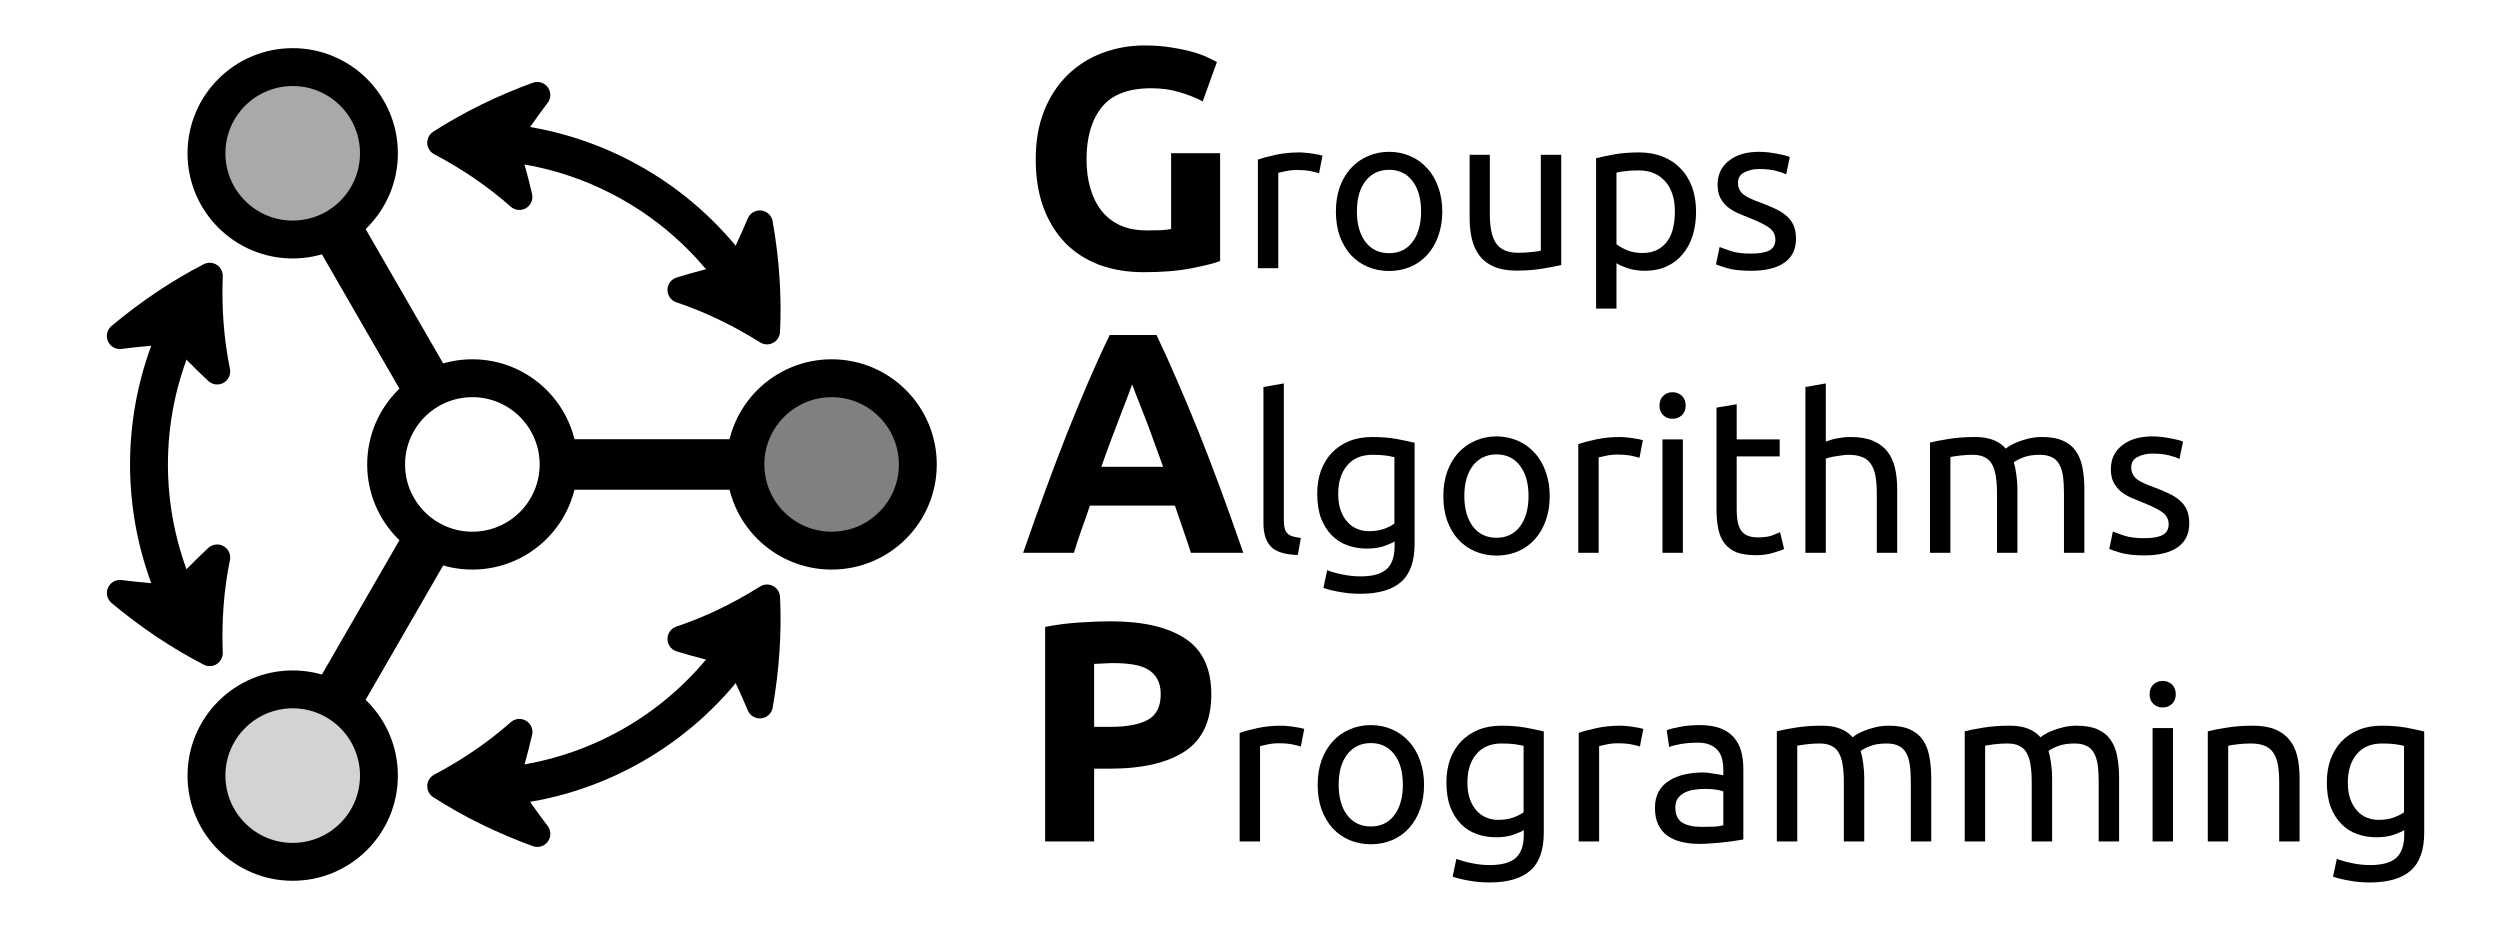
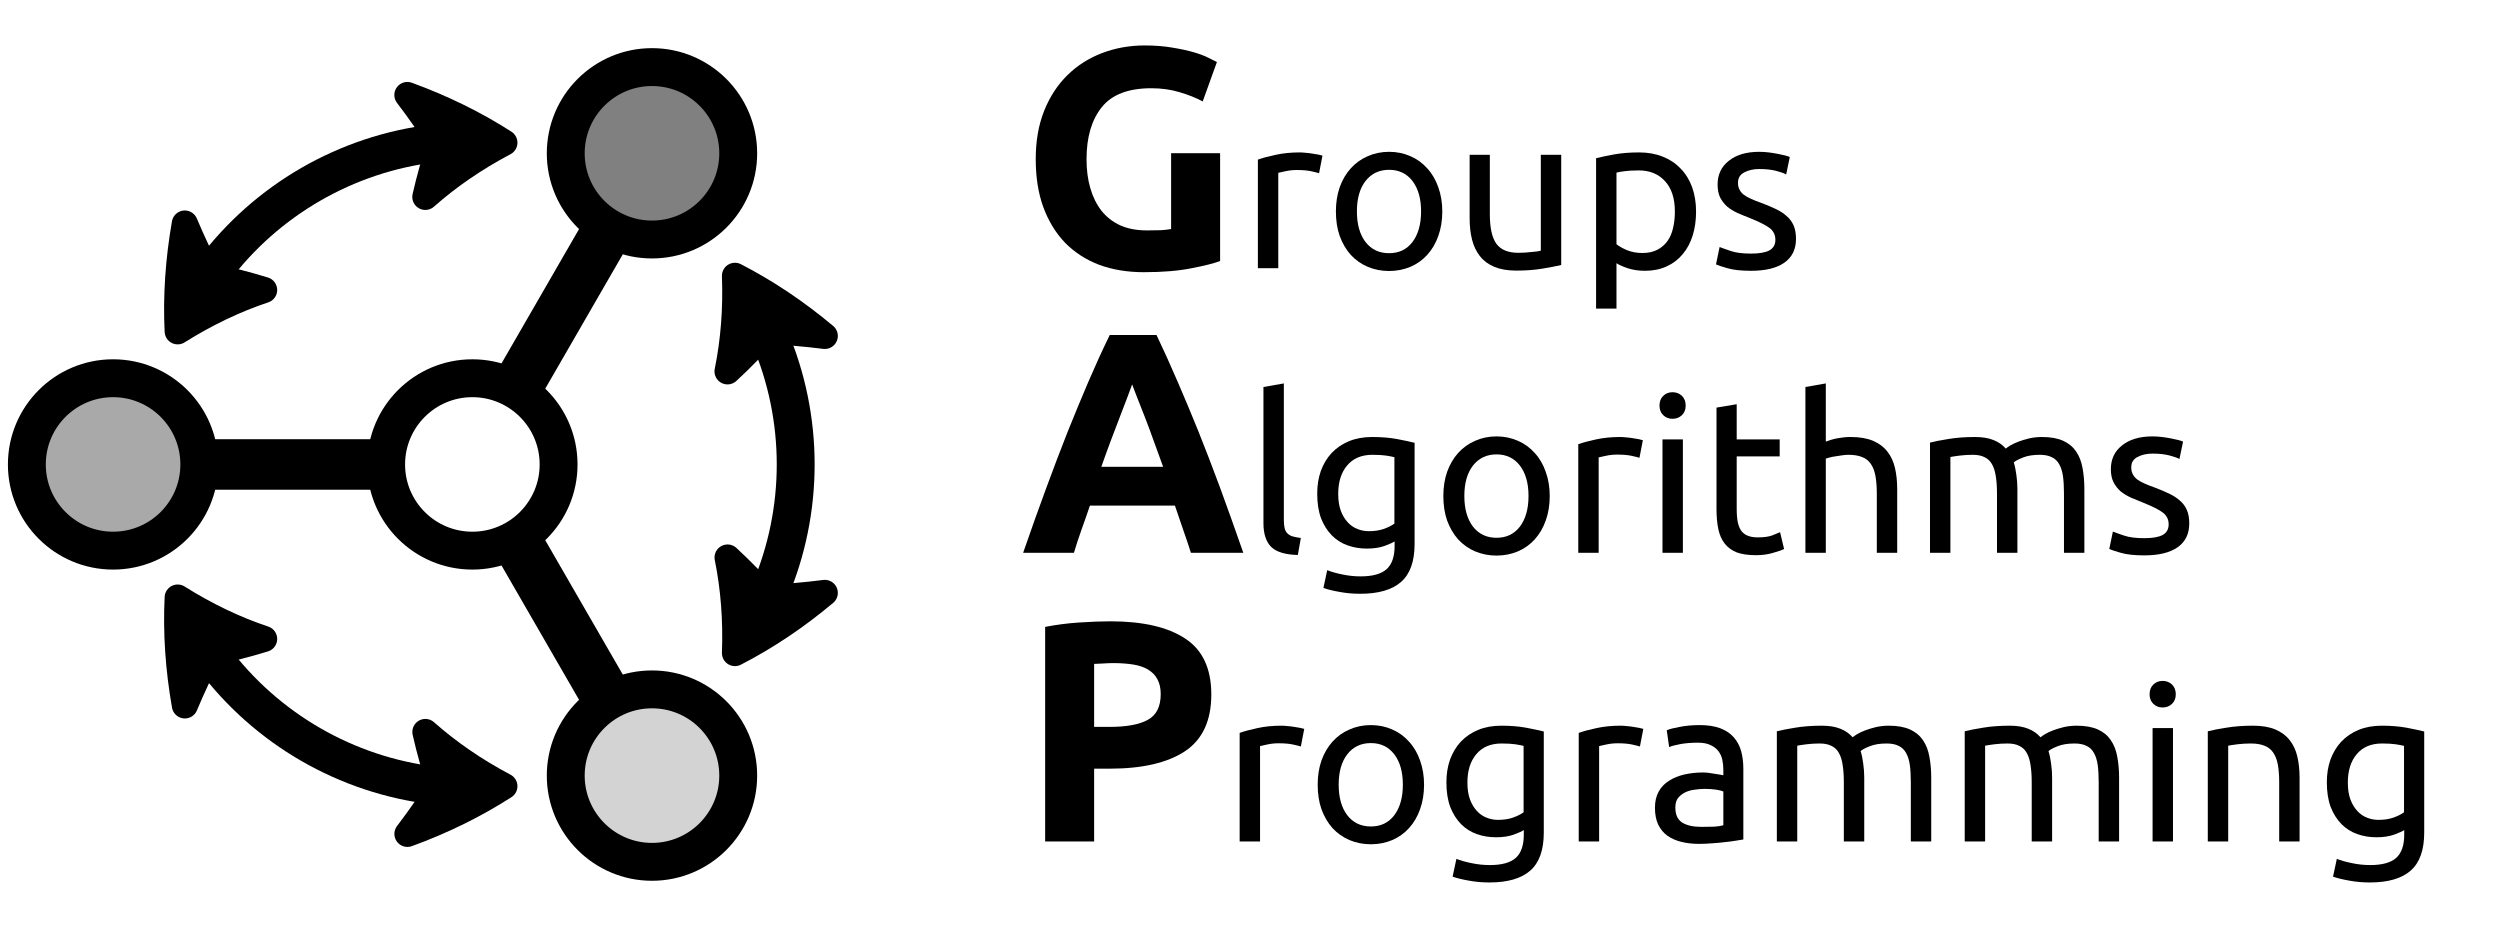
<svg xmlns="http://www.w3.org/2000/svg" xmlns:xlink="http://www.w3.org/1999/xlink" width="195.349pt" height="73.288pt" viewBox="0 0 195.349 73.288">
  <defs>
    <g>
      <g id="glyph-0-0">
        <path d="M 10.266 -14.062 C 8.473 -14.062 7.18 -13.566 6.391 -12.578 C 5.598 -11.586 5.203 -10.234 5.203 -8.516 C 5.203 -7.68 5.301 -6.926 5.5 -6.25 C 5.695 -5.57 5.988 -4.984 6.375 -4.484 C 6.77 -3.992 7.258 -3.613 7.844 -3.344 C 8.438 -3.082 9.129 -2.953 9.922 -2.953 C 10.348 -2.953 10.711 -2.957 11.016 -2.969 C 11.316 -2.988 11.582 -3.02 11.812 -3.062 L 11.812 -8.984 L 15.641 -8.984 L 15.641 -0.562 C 15.18 -0.383 14.441 -0.195 13.422 0 C 12.41 0.207 11.16 0.312 9.672 0.312 C 8.391 0.312 7.227 0.117 6.188 -0.266 C 5.156 -0.66 4.27 -1.234 3.531 -1.984 C 2.801 -2.742 2.234 -3.672 1.828 -4.766 C 1.43 -5.859 1.234 -7.109 1.234 -8.516 C 1.234 -9.941 1.453 -11.203 1.891 -12.297 C 2.328 -13.391 2.93 -14.316 3.703 -15.078 C 4.473 -15.836 5.379 -16.414 6.422 -16.812 C 7.461 -17.207 8.57 -17.406 9.75 -17.406 C 10.551 -17.406 11.273 -17.348 11.922 -17.234 C 12.566 -17.129 13.117 -17.008 13.578 -16.875 C 14.047 -16.738 14.43 -16.594 14.734 -16.438 C 15.035 -16.289 15.254 -16.18 15.391 -16.109 L 14.281 -13.031 C 13.758 -13.312 13.16 -13.551 12.484 -13.75 C 11.805 -13.957 11.066 -14.062 10.266 -14.062 Z M 10.266 -14.062 " />
      </g>
      <g id="glyph-0-1">
        <path d="M 13.359 0 C 13.172 -0.594 12.969 -1.195 12.75 -1.812 C 12.531 -2.438 12.316 -3.062 12.109 -3.688 L 5.469 -3.688 C 5.258 -3.062 5.039 -2.438 4.812 -1.812 C 4.594 -1.195 4.395 -0.594 4.219 0 L 0.25 0 C 0.883 -1.832 1.488 -3.523 2.062 -5.078 C 2.633 -6.629 3.191 -8.094 3.734 -9.469 C 4.285 -10.844 4.828 -12.148 5.359 -13.391 C 5.891 -14.629 6.441 -15.836 7.016 -17.016 L 10.672 -17.016 C 11.234 -15.836 11.781 -14.629 12.312 -13.391 C 12.852 -12.148 13.398 -10.844 13.953 -9.469 C 14.504 -8.094 15.066 -6.629 15.641 -5.078 C 16.211 -3.523 16.816 -1.832 17.453 0 Z M 8.766 -13.156 C 8.68 -12.906 8.555 -12.566 8.391 -12.141 C 8.234 -11.723 8.047 -11.234 7.828 -10.672 C 7.617 -10.117 7.383 -9.504 7.125 -8.828 C 6.875 -8.16 6.617 -7.457 6.359 -6.719 L 11.188 -6.719 C 10.926 -7.457 10.672 -8.16 10.422 -8.828 C 10.18 -9.504 9.953 -10.117 9.734 -10.672 C 9.516 -11.234 9.32 -11.723 9.156 -12.141 C 8.988 -12.566 8.859 -12.906 8.766 -13.156 Z M 8.766 -13.156 " />
      </g>
      <g id="glyph-0-2">
        <path d="M 7.062 -17.203 C 9.602 -17.203 11.551 -16.754 12.906 -15.859 C 14.27 -14.973 14.953 -13.516 14.953 -11.484 C 14.953 -9.441 14.266 -7.961 12.891 -7.047 C 11.516 -6.141 9.551 -5.688 7 -5.688 L 5.797 -5.688 L 5.797 0 L 1.969 0 L 1.969 -16.766 C 2.801 -16.93 3.68 -17.047 4.609 -17.109 C 5.547 -17.172 6.363 -17.203 7.062 -17.203 Z M 7.312 -13.938 C 7.031 -13.938 6.754 -13.926 6.484 -13.906 C 6.223 -13.895 5.992 -13.883 5.797 -13.875 L 5.797 -8.953 L 7 -8.953 C 8.32 -8.953 9.316 -9.133 9.984 -9.5 C 10.66 -9.863 11 -10.535 11 -11.516 C 11 -11.984 10.91 -12.375 10.734 -12.688 C 10.566 -13 10.32 -13.25 10 -13.438 C 9.688 -13.625 9.301 -13.754 8.844 -13.828 C 8.383 -13.898 7.875 -13.938 7.312 -13.938 Z M 7.312 -13.938 " />
      </g>
      <g id="glyph-1-0">
        <path d="M 4.641 -9.047 C 4.773 -9.047 4.93 -9.035 5.109 -9.016 C 5.285 -9.004 5.457 -8.984 5.625 -8.953 C 5.789 -8.93 5.945 -8.906 6.094 -8.875 C 6.238 -8.844 6.344 -8.816 6.406 -8.797 L 6.141 -7.422 C 6.016 -7.461 5.805 -7.516 5.516 -7.578 C 5.223 -7.641 4.848 -7.672 4.391 -7.672 C 4.098 -7.672 3.805 -7.641 3.516 -7.578 C 3.223 -7.516 3.035 -7.473 2.953 -7.453 L 2.953 0 L 1.359 0 L 1.359 -8.484 C 1.734 -8.617 2.195 -8.742 2.75 -8.859 C 3.312 -8.984 3.941 -9.047 4.641 -9.047 Z M 4.641 -9.047 " />
      </g>
      <g id="glyph-1-1">
        <path d="M 9.188 -4.438 C 9.188 -3.727 9.082 -3.086 8.875 -2.516 C 8.676 -1.953 8.391 -1.461 8.016 -1.047 C 7.648 -0.641 7.211 -0.328 6.703 -0.109 C 6.191 0.105 5.633 0.219 5.031 0.219 C 4.426 0.219 3.867 0.105 3.359 -0.109 C 2.848 -0.328 2.406 -0.641 2.031 -1.047 C 1.664 -1.461 1.379 -1.953 1.172 -2.516 C 0.973 -3.086 0.875 -3.727 0.875 -4.438 C 0.875 -5.125 0.973 -5.754 1.172 -6.328 C 1.379 -6.898 1.664 -7.391 2.031 -7.797 C 2.406 -8.211 2.848 -8.531 3.359 -8.75 C 3.867 -8.977 4.426 -9.094 5.031 -9.094 C 5.633 -9.094 6.191 -8.977 6.703 -8.75 C 7.211 -8.531 7.648 -8.211 8.016 -7.797 C 8.391 -7.391 8.676 -6.898 8.875 -6.328 C 9.082 -5.754 9.188 -5.125 9.188 -4.438 Z M 7.531 -4.438 C 7.531 -5.438 7.305 -6.227 6.859 -6.812 C 6.41 -7.395 5.801 -7.688 5.031 -7.688 C 4.258 -7.688 3.645 -7.395 3.188 -6.812 C 2.738 -6.227 2.516 -5.438 2.516 -4.438 C 2.516 -3.438 2.738 -2.641 3.188 -2.047 C 3.645 -1.461 4.258 -1.172 5.031 -1.172 C 5.801 -1.172 6.41 -1.461 6.859 -2.047 C 7.305 -2.641 7.531 -3.438 7.531 -4.438 Z M 7.531 -4.438 " />
      </g>
      <g id="glyph-1-2">
        <path d="M 8.422 -0.25 C 8.055 -0.164 7.57 -0.07 6.969 0.031 C 6.375 0.133 5.688 0.188 4.906 0.188 C 4.227 0.188 3.656 0.086 3.188 -0.109 C 2.719 -0.305 2.344 -0.586 2.062 -0.953 C 1.781 -1.316 1.578 -1.742 1.453 -2.234 C 1.328 -2.734 1.266 -3.285 1.266 -3.891 L 1.266 -8.859 L 2.844 -8.859 L 2.844 -4.234 C 2.844 -3.148 3.016 -2.375 3.359 -1.906 C 3.703 -1.438 4.273 -1.203 5.078 -1.203 C 5.242 -1.203 5.414 -1.207 5.594 -1.219 C 5.781 -1.238 5.953 -1.254 6.109 -1.266 C 6.273 -1.285 6.422 -1.301 6.547 -1.312 C 6.68 -1.332 6.773 -1.352 6.828 -1.375 L 6.828 -8.859 L 8.422 -8.859 Z M 8.422 -0.25 " />
      </g>
      <g id="glyph-1-3">
        <path d="M 7.516 -4.422 C 7.516 -5.453 7.258 -6.242 6.75 -6.797 C 6.238 -7.359 5.555 -7.641 4.703 -7.641 C 4.223 -7.641 3.848 -7.617 3.578 -7.578 C 3.316 -7.547 3.109 -7.508 2.953 -7.469 L 2.953 -1.875 C 3.141 -1.719 3.414 -1.562 3.781 -1.406 C 4.145 -1.258 4.547 -1.188 4.984 -1.188 C 5.43 -1.188 5.816 -1.27 6.141 -1.438 C 6.461 -1.602 6.727 -1.832 6.938 -2.125 C 7.145 -2.414 7.289 -2.754 7.375 -3.141 C 7.469 -3.535 7.516 -3.961 7.516 -4.422 Z M 9.172 -4.422 C 9.172 -3.742 9.082 -3.117 8.906 -2.547 C 8.727 -1.984 8.469 -1.5 8.125 -1.094 C 7.789 -0.688 7.375 -0.367 6.875 -0.141 C 6.383 0.086 5.82 0.203 5.188 0.203 C 4.676 0.203 4.223 0.133 3.828 0 C 3.43 -0.133 3.141 -0.266 2.953 -0.391 L 2.953 3.156 L 1.359 3.156 L 1.359 -8.594 C 1.734 -8.688 2.203 -8.785 2.766 -8.891 C 3.328 -8.992 3.977 -9.047 4.719 -9.047 C 5.406 -9.047 6.02 -8.938 6.562 -8.719 C 7.102 -8.508 7.566 -8.203 7.953 -7.797 C 8.348 -7.398 8.648 -6.914 8.859 -6.344 C 9.066 -5.77 9.172 -5.129 9.172 -4.422 Z M 9.172 -4.422 " />
      </g>
      <g id="glyph-1-4">
        <path d="M 3.422 -1.141 C 4.066 -1.141 4.547 -1.223 4.859 -1.391 C 5.172 -1.566 5.328 -1.844 5.328 -2.219 C 5.328 -2.602 5.176 -2.91 4.875 -3.141 C 4.57 -3.367 4.066 -3.625 3.359 -3.906 C 3.016 -4.039 2.688 -4.176 2.375 -4.312 C 2.062 -4.457 1.789 -4.625 1.562 -4.812 C 1.344 -5.008 1.16 -5.242 1.016 -5.516 C 0.879 -5.797 0.812 -6.133 0.812 -6.531 C 0.812 -7.312 1.102 -7.93 1.688 -8.391 C 2.27 -8.859 3.062 -9.094 4.062 -9.094 C 4.312 -9.094 4.562 -9.078 4.812 -9.047 C 5.062 -9.016 5.289 -8.977 5.5 -8.938 C 5.719 -8.895 5.91 -8.852 6.078 -8.812 C 6.242 -8.77 6.367 -8.727 6.453 -8.688 L 6.172 -7.328 C 6.004 -7.422 5.738 -7.516 5.375 -7.609 C 5.008 -7.703 4.57 -7.75 4.062 -7.75 C 3.613 -7.75 3.223 -7.66 2.891 -7.484 C 2.566 -7.316 2.406 -7.047 2.406 -6.672 C 2.406 -6.473 2.441 -6.301 2.516 -6.156 C 2.586 -6.008 2.695 -5.875 2.844 -5.75 C 3 -5.633 3.191 -5.523 3.422 -5.422 C 3.648 -5.316 3.926 -5.207 4.25 -5.094 C 4.664 -4.938 5.035 -4.781 5.359 -4.625 C 5.691 -4.469 5.973 -4.285 6.203 -4.078 C 6.441 -3.879 6.625 -3.633 6.75 -3.344 C 6.875 -3.062 6.938 -2.707 6.938 -2.281 C 6.938 -1.469 6.629 -0.848 6.016 -0.422 C 5.41 -0.004 4.547 0.203 3.422 0.203 C 2.641 0.203 2.023 0.133 1.578 0 C 1.141 -0.125 0.844 -0.223 0.688 -0.297 L 0.969 -1.656 C 1.156 -1.582 1.445 -1.477 1.844 -1.344 C 2.238 -1.207 2.766 -1.141 3.422 -1.141 Z M 3.422 -1.141 " />
      </g>
      <g id="glyph-1-5">
        <path d="M 4.016 0.172 C 3.047 0.148 2.352 -0.055 1.938 -0.453 C 1.531 -0.859 1.328 -1.477 1.328 -2.312 L 1.328 -12.953 L 2.922 -13.234 L 2.922 -2.578 C 2.922 -2.316 2.941 -2.098 2.984 -1.922 C 3.023 -1.754 3.098 -1.617 3.203 -1.516 C 3.305 -1.41 3.441 -1.332 3.609 -1.281 C 3.785 -1.227 4 -1.188 4.25 -1.156 Z M 4.016 0.172 " />
      </g>
      <g id="glyph-1-6">
        <path d="M 6.922 -0.891 C 6.785 -0.797 6.52 -0.676 6.125 -0.531 C 5.738 -0.395 5.281 -0.328 4.75 -0.328 C 4.219 -0.328 3.719 -0.41 3.25 -0.578 C 2.781 -0.742 2.367 -1.004 2.016 -1.359 C 1.66 -1.723 1.379 -2.172 1.172 -2.703 C 0.973 -3.242 0.875 -3.883 0.875 -4.625 C 0.875 -5.27 0.969 -5.859 1.156 -6.391 C 1.352 -6.93 1.633 -7.398 2 -7.797 C 2.375 -8.191 2.828 -8.5 3.359 -8.719 C 3.891 -8.938 4.492 -9.047 5.172 -9.047 C 5.898 -9.047 6.539 -8.992 7.094 -8.891 C 7.645 -8.785 8.109 -8.688 8.484 -8.594 L 8.484 -0.688 C 8.484 0.676 8.129 1.664 7.422 2.281 C 6.723 2.895 5.66 3.203 4.234 3.203 C 3.672 3.203 3.141 3.156 2.641 3.062 C 2.148 2.977 1.723 2.875 1.359 2.75 L 1.656 1.359 C 1.969 1.484 2.352 1.594 2.812 1.688 C 3.281 1.789 3.766 1.844 4.266 1.844 C 5.203 1.844 5.879 1.656 6.297 1.281 C 6.711 0.906 6.922 0.305 6.922 -0.516 Z M 6.906 -7.469 C 6.75 -7.508 6.535 -7.551 6.266 -7.594 C 5.992 -7.633 5.633 -7.656 5.188 -7.656 C 4.332 -7.656 3.672 -7.375 3.203 -6.812 C 2.742 -6.258 2.516 -5.523 2.516 -4.609 C 2.516 -4.086 2.582 -3.645 2.719 -3.281 C 2.852 -2.926 3.031 -2.629 3.25 -2.391 C 3.469 -2.148 3.723 -1.973 4.016 -1.859 C 4.305 -1.742 4.602 -1.688 4.906 -1.688 C 5.332 -1.688 5.719 -1.742 6.062 -1.859 C 6.414 -1.984 6.695 -2.125 6.906 -2.281 Z M 6.906 -7.469 " />
      </g>
      <g id="glyph-1-7">
        <path d="M 2.953 0 L 1.359 0 L 1.359 -8.859 L 2.953 -8.859 Z M 2.141 -10.469 C 1.859 -10.469 1.617 -10.562 1.422 -10.75 C 1.223 -10.938 1.125 -11.188 1.125 -11.5 C 1.125 -11.82 1.223 -12.078 1.422 -12.266 C 1.617 -12.453 1.859 -12.547 2.141 -12.547 C 2.43 -12.547 2.676 -12.453 2.875 -12.266 C 3.07 -12.078 3.172 -11.82 3.172 -11.5 C 3.172 -11.188 3.07 -10.938 2.875 -10.75 C 2.676 -10.562 2.43 -10.469 2.141 -10.469 Z M 2.141 -10.469 " />
      </g>
      <g id="glyph-1-8">
        <path d="M 2.844 -8.859 L 6.203 -8.859 L 6.203 -7.531 L 2.844 -7.531 L 2.844 -3.438 C 2.844 -3 2.875 -2.633 2.938 -2.344 C 3.008 -2.051 3.113 -1.82 3.25 -1.656 C 3.383 -1.5 3.555 -1.383 3.766 -1.312 C 3.973 -1.238 4.211 -1.203 4.484 -1.203 C 4.961 -1.203 5.344 -1.254 5.625 -1.359 C 5.914 -1.473 6.117 -1.555 6.234 -1.609 L 6.547 -0.297 C 6.391 -0.211 6.109 -0.113 5.703 0 C 5.305 0.125 4.852 0.188 4.344 0.188 C 3.738 0.188 3.238 0.113 2.844 -0.031 C 2.457 -0.188 2.145 -0.414 1.906 -0.719 C 1.664 -1.031 1.5 -1.41 1.406 -1.859 C 1.312 -2.316 1.266 -2.836 1.266 -3.422 L 1.266 -11.344 L 2.844 -11.609 Z M 2.844 -8.859 " />
      </g>
      <g id="glyph-1-9">
        <path d="M 1.359 0 L 1.359 -12.953 L 2.953 -13.234 L 2.953 -8.688 C 3.242 -8.801 3.555 -8.891 3.891 -8.953 C 4.223 -9.016 4.555 -9.047 4.891 -9.047 C 5.598 -9.047 6.18 -8.945 6.641 -8.75 C 7.109 -8.551 7.484 -8.27 7.766 -7.906 C 8.047 -7.551 8.242 -7.125 8.359 -6.625 C 8.473 -6.125 8.531 -5.578 8.531 -4.984 L 8.531 0 L 6.938 0 L 6.938 -4.641 C 6.938 -5.18 6.898 -5.645 6.828 -6.031 C 6.754 -6.414 6.629 -6.727 6.453 -6.969 C 6.285 -7.207 6.062 -7.379 5.781 -7.484 C 5.5 -7.598 5.145 -7.656 4.719 -7.656 C 4.551 -7.656 4.375 -7.641 4.188 -7.609 C 4.008 -7.586 3.836 -7.562 3.672 -7.531 C 3.504 -7.508 3.352 -7.477 3.219 -7.438 C 3.094 -7.406 3.004 -7.379 2.953 -7.359 L 2.953 0 Z M 1.359 0 " />
      </g>
      <g id="glyph-1-10">
        <path d="M 1.359 -8.609 C 1.723 -8.703 2.203 -8.797 2.797 -8.891 C 3.398 -8.992 4.094 -9.047 4.875 -9.047 C 5.445 -9.047 5.926 -8.969 6.312 -8.812 C 6.695 -8.664 7.02 -8.441 7.281 -8.141 C 7.352 -8.203 7.473 -8.285 7.641 -8.391 C 7.816 -8.492 8.031 -8.594 8.281 -8.688 C 8.531 -8.781 8.805 -8.863 9.109 -8.938 C 9.422 -9.008 9.754 -9.047 10.109 -9.047 C 10.785 -9.047 11.336 -8.945 11.766 -8.75 C 12.203 -8.551 12.539 -8.27 12.781 -7.906 C 13.031 -7.539 13.195 -7.109 13.281 -6.609 C 13.375 -6.109 13.422 -5.566 13.422 -4.984 L 13.422 0 L 11.828 0 L 11.828 -4.641 C 11.828 -5.16 11.801 -5.609 11.75 -5.984 C 11.695 -6.359 11.598 -6.672 11.453 -6.922 C 11.316 -7.172 11.125 -7.352 10.875 -7.469 C 10.633 -7.594 10.32 -7.656 9.938 -7.656 C 9.406 -7.656 8.961 -7.582 8.609 -7.438 C 8.266 -7.301 8.031 -7.176 7.906 -7.062 C 8 -6.758 8.066 -6.43 8.109 -6.078 C 8.16 -5.734 8.188 -5.367 8.188 -4.984 L 8.188 0 L 6.594 0 L 6.594 -4.641 C 6.594 -5.16 6.562 -5.609 6.5 -5.984 C 6.445 -6.359 6.348 -6.672 6.203 -6.922 C 6.066 -7.172 5.875 -7.352 5.625 -7.469 C 5.383 -7.594 5.078 -7.656 4.703 -7.656 C 4.547 -7.656 4.375 -7.648 4.188 -7.641 C 4.008 -7.629 3.836 -7.613 3.672 -7.594 C 3.504 -7.57 3.352 -7.551 3.219 -7.531 C 3.082 -7.508 2.992 -7.492 2.953 -7.484 L 2.953 0 L 1.359 0 Z M 1.359 -8.609 " />
      </g>
      <g id="glyph-1-11">
        <path d="M 4.359 -1.141 C 4.734 -1.141 5.066 -1.145 5.359 -1.156 C 5.648 -1.176 5.891 -1.211 6.078 -1.266 L 6.078 -3.906 C 5.973 -3.957 5.789 -4.004 5.531 -4.047 C 5.27 -4.086 4.961 -4.109 4.609 -4.109 C 4.367 -4.109 4.113 -4.086 3.844 -4.047 C 3.57 -4.016 3.328 -3.945 3.109 -3.844 C 2.891 -3.738 2.703 -3.594 2.547 -3.406 C 2.398 -3.219 2.328 -2.969 2.328 -2.656 C 2.328 -2.094 2.508 -1.695 2.875 -1.469 C 3.238 -1.25 3.734 -1.141 4.359 -1.141 Z M 4.234 -9.094 C 4.867 -9.094 5.406 -9.008 5.844 -8.844 C 6.281 -8.676 6.629 -8.441 6.891 -8.141 C 7.16 -7.836 7.352 -7.477 7.469 -7.062 C 7.582 -6.645 7.641 -6.188 7.641 -5.688 L 7.641 -0.156 C 7.504 -0.133 7.312 -0.102 7.062 -0.062 C 6.82 -0.02 6.547 0.016 6.234 0.047 C 5.93 0.086 5.598 0.117 5.234 0.141 C 4.879 0.172 4.523 0.188 4.172 0.188 C 3.672 0.188 3.211 0.133 2.797 0.031 C 2.379 -0.07 2.016 -0.234 1.703 -0.453 C 1.398 -0.672 1.16 -0.961 0.984 -1.328 C 0.816 -1.691 0.734 -2.129 0.734 -2.641 C 0.734 -3.129 0.832 -3.551 1.031 -3.906 C 1.227 -4.258 1.5 -4.539 1.844 -4.75 C 2.188 -4.969 2.582 -5.129 3.031 -5.234 C 3.488 -5.336 3.969 -5.391 4.469 -5.391 C 4.625 -5.391 4.785 -5.379 4.953 -5.359 C 5.129 -5.336 5.289 -5.312 5.438 -5.281 C 5.594 -5.258 5.727 -5.238 5.844 -5.219 C 5.957 -5.195 6.035 -5.18 6.078 -5.172 L 6.078 -5.609 C 6.078 -5.867 6.051 -6.125 6 -6.375 C 5.945 -6.633 5.844 -6.863 5.688 -7.062 C 5.539 -7.258 5.336 -7.414 5.078 -7.531 C 4.828 -7.656 4.5 -7.719 4.094 -7.719 C 3.57 -7.719 3.113 -7.68 2.719 -7.609 C 2.32 -7.535 2.031 -7.457 1.844 -7.375 L 1.656 -8.688 C 1.852 -8.781 2.191 -8.867 2.672 -8.953 C 3.148 -9.047 3.672 -9.094 4.234 -9.094 Z M 4.234 -9.094 " />
      </g>
      <g id="glyph-1-12">
        <path d="M 1.359 -8.609 C 1.723 -8.703 2.207 -8.797 2.812 -8.891 C 3.414 -8.992 4.109 -9.047 4.891 -9.047 C 5.598 -9.047 6.18 -8.945 6.641 -8.75 C 7.109 -8.551 7.484 -8.27 7.766 -7.906 C 8.047 -7.551 8.242 -7.125 8.359 -6.625 C 8.473 -6.125 8.531 -5.578 8.531 -4.984 L 8.531 0 L 6.938 0 L 6.938 -4.641 C 6.938 -5.18 6.898 -5.645 6.828 -6.031 C 6.754 -6.414 6.629 -6.727 6.453 -6.969 C 6.285 -7.207 6.062 -7.379 5.781 -7.484 C 5.5 -7.598 5.145 -7.656 4.719 -7.656 C 4.551 -7.656 4.375 -7.648 4.188 -7.641 C 4.008 -7.629 3.836 -7.613 3.672 -7.594 C 3.504 -7.57 3.352 -7.551 3.219 -7.531 C 3.094 -7.508 3.004 -7.492 2.953 -7.484 L 2.953 0 L 1.359 0 Z M 1.359 -8.609 " />
      </g>
    </g>
    <clipPath id="clip-0">
-       <path clip-rule="nonzero" d="M 0.617 0 L 90 0 L 90 72.582 L 0.617 72.582 Z M 0.617 0 " />
+       <path clip-rule="nonzero" d="M 0.617 0 L 104 0 L 104 72.582 L 0.617 72.582 Z M 0.617 0 " />
    </clipPath>
    <clipPath id="clip-1">
+       <path clip-rule="nonzero" d="M 0.617 0 L 104 0 L 104 72.582 L 0.617 72.582 Z M 0.617 0 " />
+     </clipPath>
+     <clipPath id="clip-2">
      <path clip-rule="nonzero" d="M 0.617 0 L 86 0 L 86 72.582 L 0.617 72.582 Z M 0.617 0 " />
    </clipPath>
-     <clipPath id="clip-2">
-       <path clip-rule="nonzero" d="M 16 0 L 114 0 L 114 72.582 L 16 72.582 Z M 16 0 " />
-     </clipPath>
    <clipPath id="clip-3">
-       <path clip-rule="nonzero" d="M 0.617 0 L 72 0 L 72 61 L 0.617 61 Z M 0.617 0 " />
+       <path clip-rule="nonzero" d="M 0.617 0 L 58 0 L 58 72.582 L 0.617 72.582 Z M 0.617 0 " />
    </clipPath>
    <clipPath id="clip-4">
-       <path clip-rule="nonzero" d="M 0.617 12 L 72 12 L 72 72.582 L 0.617 72.582 Z M 0.617 12 " />
+       <path clip-rule="nonzero" d="M 2 12 L 100 12 L 100 72.582 L 2 72.582 Z M 2 12 " />
    </clipPath>
    <clipPath id="clip-5">
-       <path clip-rule="nonzero" d="M 0.617 0 L 100 0 L 100 64 L 0.617 64 Z M 0.617 0 " />
+       <path clip-rule="nonzero" d="M 0.617 0 L 76 0 L 76 64 L 0.617 64 Z M 0.617 0 " />
    </clipPath>
    <clipPath id="clip-6">
-       <path clip-rule="nonzero" d="M 0.617 0 L 56 0 L 56 72.582 L 0.617 72.582 Z M 0.617 0 " />
+       <path clip-rule="nonzero" d="M 0.617 9 L 76 9 L 76 72.582 L 0.617 72.582 Z M 0.617 9 " />
    </clipPath>
    <clipPath id="clip-7">
-       <path clip-rule="nonzero" d="M 0.617 9 L 100 9 L 100 72.582 L 0.617 72.582 Z M 0.617 9 " />
+       <path clip-rule="nonzero" d="M 18 0 L 105 0 L 105 72.582 L 18 72.582 Z M 18 0 " />
    </clipPath>
  </defs>
-   <path fill="none" stroke-width="3.985" stroke-linecap="butt" stroke-linejoin="miter" stroke="rgb(0%, 0%, 0%)" stroke-opacity="1" stroke-miterlimit="10" d="M 5.669 -0.002 L 22.677 -0.002 " transform="matrix(0.990378, 0, 0, -0.990378, 36.90884, 36.29142)" />
  <g clip-path="url(#clip-0)">
-     <path fill="none" stroke-width="3.985" stroke-linecap="butt" stroke-linejoin="miter" stroke="rgb(0%, 0%, 0%)" stroke-opacity="1" stroke-miterlimit="10" d="M -2.835 4.909 L -11.338 19.641 " transform="matrix(0.990378, 0, 0, -0.990378, 36.90884, 36.29142)" />
-     <path fill="none" stroke-width="3.985" stroke-linecap="butt" stroke-linejoin="miter" stroke="rgb(0%, 0%, 0%)" stroke-opacity="1" stroke-miterlimit="10" d="M -2.835 -4.908 L -11.338 -19.64 " transform="matrix(0.990378, 0, 0, -0.990378, 36.90884, 36.29142)" />
+     <path fill="none" stroke-width="3.985" stroke-linecap="butt" stroke-linejoin="miter" stroke="rgb(0%, 0%, 0%)" stroke-opacity="1" stroke-miterlimit="10" d="M 2.833 4.909 L 11.337 19.641 " transform="matrix(0.990378, 0, 0, -0.990378, 36.90884, 36.29142)" />
  </g>
+   <path fill="none" stroke-width="3.985" stroke-linecap="butt" stroke-linejoin="miter" stroke="rgb(0%, 0%, 0%)" stroke-opacity="1" stroke-miterlimit="10" d="M -5.67 -0.002 L -22.678 -0.002 " transform="matrix(0.990378, 0, 0, -0.990378, 36.90884, 36.29142)" />
  <g clip-path="url(#clip-1)">
+     <path fill="none" stroke-width="3.985" stroke-linecap="butt" stroke-linejoin="miter" stroke="rgb(0%, 0%, 0%)" stroke-opacity="1" stroke-miterlimit="10" d="M 2.833 -4.908 L 11.337 -19.64 " transform="matrix(0.990378, 0, 0, -0.990378, 36.90884, 36.29142)" />
+   </g>
+   <g clip-path="url(#clip-2)">
    <path fill="none" stroke-width="2.989" stroke-linecap="butt" stroke-linejoin="miter" stroke="rgb(0%, 0%, 0%)" stroke-opacity="1" stroke-miterlimit="10" d="M 6.805 -0.002 C 6.805 3.757 3.756 6.802 0.001 6.802 C -3.757 6.802 -6.802 3.757 -6.802 -0.002 C -6.802 -3.756 -3.757 -6.801 0.001 -6.801 C 3.756 -6.801 6.805 -3.756 6.805 -0.002 Z M 6.805 -0.002 " transform="matrix(0.990378, 0, 0, -0.990378, 36.90884, 36.29142)" />
  </g>
-   <path fill-rule="nonzero" fill="rgb(50%, 50%, 50%)" fill-opacity="1" d="M 71.719 36.293 C 71.719 32.57 68.703 29.555 64.984 29.555 C 61.262 29.555 58.246 32.57 58.246 36.293 C 58.246 40.012 61.262 43.027 64.984 43.027 C 68.703 43.027 71.719 40.012 71.719 36.293 Z M 71.719 36.293 " />
-   <g clip-path="url(#clip-2)">
-     <path fill="none" stroke-width="2.989" stroke-linecap="butt" stroke-linejoin="miter" stroke="rgb(0%, 0%, 0%)" stroke-opacity="1" stroke-miterlimit="10" d="M 35.148 -0.002 C 35.148 3.757 32.103 6.802 28.348 6.802 C 24.589 6.802 21.545 3.757 21.545 -0.002 C 21.545 -3.756 24.589 -6.801 28.348 -6.801 C 32.103 -6.801 35.148 -3.756 35.148 -0.002 Z M 35.148 -0.002 " transform="matrix(0.990378, 0, 0, -0.990378, 36.90884, 36.29142)" />
+   <path fill-rule="nonzero" fill="rgb(50%, 50%, 50%)" fill-opacity="1" stroke-width="2.989" stroke-linecap="butt" stroke-linejoin="miter" stroke="rgb(0%, 0%, 0%)" stroke-opacity="1" stroke-miterlimit="10" d="M 20.977 24.547 C 20.977 28.306 17.932 31.351 14.173 31.351 C 10.418 31.351 7.369 28.306 7.369 24.547 C 7.369 20.792 10.418 17.747 14.173 17.747 C 17.932 17.747 20.977 20.792 20.977 24.547 Z M 20.977 24.547 " transform="matrix(0.990378, 0, 0, -0.990378, 36.90884, 36.29142)" />
+   <path fill-rule="nonzero" fill="rgb(66.399%, 66.399%, 66.399%)" fill-opacity="1" d="M 15.574 36.293 C 15.574 32.57 12.555 29.555 8.836 29.555 C 5.113 29.555 2.098 32.57 2.098 36.293 C 2.098 40.012 5.113 43.027 8.836 43.027 C 12.555 43.027 15.574 40.012 15.574 36.293 Z M 15.574 36.293 " />
+   <g clip-path="url(#clip-3)">
+     <path fill="none" stroke-width="2.989" stroke-linecap="butt" stroke-linejoin="miter" stroke="rgb(0%, 0%, 0%)" stroke-opacity="1" stroke-miterlimit="10" d="M -21.542 -0.002 C -21.542 3.757 -24.591 6.802 -28.346 6.802 C -32.104 6.802 -35.149 3.757 -35.149 -0.002 C -35.149 -3.756 -32.104 -6.801 -28.346 -6.801 C -24.591 -6.801 -21.542 -3.756 -21.542 -0.002 Z M -21.542 -0.002 " transform="matrix(0.990378, 0, 0, -0.990378, 36.90884, 36.29142)" />
  </g>
-   <path fill-rule="nonzero" fill="rgb(66.399%, 66.399%, 66.399%)" fill-opacity="1" d="M 29.609 11.98 C 29.609 8.258 26.594 5.242 22.871 5.242 C 19.152 5.242 16.133 8.258 16.133 11.98 C 16.133 15.699 19.152 18.715 22.871 18.715 C 26.594 18.715 29.609 15.699 29.609 11.98 Z M 29.609 11.98 " />
-   <g clip-path="url(#clip-3)">
-     <path fill="none" stroke-width="2.989" stroke-linecap="butt" stroke-linejoin="miter" stroke="rgb(0%, 0%, 0%)" stroke-opacity="1" stroke-miterlimit="10" d="M -7.37 24.547 C -7.37 28.306 -10.415 31.351 -14.174 31.351 C -17.929 31.351 -20.978 28.306 -20.978 24.547 C -20.978 20.792 -17.929 17.747 -14.174 17.747 C -10.415 17.747 -7.37 20.792 -7.37 24.547 Z M -7.37 24.547 " transform="matrix(0.990378, 0, 0, -0.990378, 36.90884, 36.29142)" />
-   </g>
-   <path fill-rule="nonzero" fill="rgb(82.799%, 82.799%, 82.799%)" fill-opacity="1" d="M 29.609 60.605 C 29.609 56.883 26.594 53.867 22.871 53.867 C 19.152 53.867 16.133 56.883 16.133 60.605 C 16.133 64.324 19.152 67.344 22.871 67.344 C 26.594 67.344 29.609 64.324 29.609 60.605 Z M 29.609 60.605 " />
+   <path fill-rule="nonzero" fill="rgb(82.799%, 82.799%, 82.799%)" fill-opacity="1" d="M 57.684 60.605 C 57.684 56.883 54.668 53.867 50.945 53.867 C 47.227 53.867 44.207 56.883 44.207 60.605 C 44.207 64.324 47.227 67.344 50.945 67.344 C 54.668 67.344 57.684 64.324 57.684 60.605 Z M 57.684 60.605 " />
  <g clip-path="url(#clip-4)">
-     <path fill="none" stroke-width="2.989" stroke-linecap="butt" stroke-linejoin="miter" stroke="rgb(0%, 0%, 0%)" stroke-opacity="1" stroke-miterlimit="10" d="M -7.37 -24.55 C -7.37 -20.791 -10.415 -17.747 -14.174 -17.747 C -17.929 -17.747 -20.978 -20.791 -20.978 -24.55 C -20.978 -28.305 -17.929 -31.354 -14.174 -31.354 C -10.415 -31.354 -7.37 -28.305 -7.37 -24.55 Z M -7.37 -24.55 " transform="matrix(0.990378, 0, 0, -0.990378, 36.90884, 36.29142)" />
+     <path fill="none" stroke-width="2.989" stroke-linecap="butt" stroke-linejoin="miter" stroke="rgb(0%, 0%, 0%)" stroke-opacity="1" stroke-miterlimit="10" d="M 20.977 -24.55 C 20.977 -20.791 17.932 -17.747 14.173 -17.747 C 10.418 -17.747 7.369 -20.791 7.369 -24.55 C 7.369 -28.305 10.418 -31.354 14.173 -31.354 C 17.932 -31.354 20.977 -28.305 20.977 -24.55 Z M 20.977 -24.55 " transform="matrix(0.990378, 0, 0, -0.990378, 36.90884, 36.29142)" />
  </g>
  <g clip-path="url(#clip-5)">
-     <path fill="none" stroke-width="2.989" stroke-linecap="butt" stroke-linejoin="miter" stroke="rgb(0%, 0%, 0%)" stroke-opacity="1" stroke-miterlimit="10" d="M 20.432 15.282 C 16.255 20.867 9.945 24.512 3.019 25.336 " transform="matrix(0.990378, 0, 0, -0.990378, 36.90884, 36.29142)" />
+     <path fill="none" stroke-width="2.989" stroke-linecap="butt" stroke-linejoin="miter" stroke="rgb(0%, 0%, 0%)" stroke-opacity="1" stroke-miterlimit="10" d="M -3.02 25.336 C -9.946 24.512 -16.257 20.867 -20.43 15.282 " transform="matrix(0.990378, 0, 0, -0.990378, 36.90884, 36.29142)" />
  </g>
-   <path fill-rule="nonzero" fill="rgb(0%, 0%, 0%)" fill-opacity="1" stroke-width="2.057" stroke-linecap="butt" stroke-linejoin="round" stroke="rgb(0%, 0%, 0%)" stroke-opacity="1" stroke-miterlimit="10" d="M 23.248 10.502 C 23.383 13.247 23.193 16.103 22.68 19.013 C 22.085 17.594 21.438 16.209 20.736 14.868 C 19.265 14.568 17.829 14.202 16.425 13.768 C 18.72 12.999 21.012 11.906 23.248 10.502 Z M 23.248 10.502 " transform="matrix(0.990378, 0, 0, -0.990378, 36.90884, 36.29142)" />
-   <path fill-rule="nonzero" fill="rgb(0%, 0%, 0%)" fill-opacity="1" stroke-width="2.057" stroke-linecap="butt" stroke-linejoin="round" stroke="rgb(0%, 0%, 0%)" stroke-opacity="1" stroke-miterlimit="10" d="M -2.531 25.387 C -0.196 24.153 1.898 22.713 3.709 21.108 C 3.382 22.54 2.979 23.967 2.51 25.391 C 3.318 26.669 4.19 27.923 5.121 29.15 C 2.348 28.136 -0.22 26.874 -2.531 25.387 Z M -2.531 25.387 " transform="matrix(0.990378, 0, 0, -0.990378, 36.90884, 36.29142)" />
+   <path fill-rule="nonzero" fill="rgb(0%, 0%, 0%)" fill-opacity="1" stroke-width="2.057" stroke-linecap="butt" stroke-linejoin="round" stroke="rgb(0%, 0%, 0%)" stroke-opacity="1" stroke-miterlimit="10" d="M 2.53 25.387 C 0.218 26.874 -2.349 28.136 -5.126 29.15 C -4.191 27.923 -3.32 26.669 -2.511 25.391 C -2.984 23.967 -3.383 22.54 -3.71 21.108 C -1.9 22.713 0.195 24.153 2.53 25.387 Z M 2.53 25.387 " transform="matrix(0.990378, 0, 0, -0.990378, 36.90884, 36.29142)" />
+   <path fill-rule="nonzero" fill="rgb(0%, 0%, 0%)" fill-opacity="1" stroke-width="2.057" stroke-linecap="butt" stroke-linejoin="round" stroke="rgb(0%, 0%, 0%)" stroke-opacity="1" stroke-miterlimit="10" d="M -23.25 10.502 C -21.013 11.906 -18.722 12.999 -16.426 13.764 C -17.83 14.198 -19.266 14.564 -20.733 14.868 C -21.439 16.205 -22.086 17.59 -22.686 19.009 C -23.195 16.103 -23.384 13.247 -23.25 10.502 Z M -23.25 10.502 " transform="matrix(0.990378, 0, 0, -0.990378, 36.90884, 36.29142)" />
  <g clip-path="url(#clip-6)">
-     <path fill="none" stroke-width="2.989" stroke-linecap="butt" stroke-linejoin="miter" stroke="rgb(0%, 0%, 0%)" stroke-opacity="1" stroke-miterlimit="10" d="M -23.451 10.052 C -26.2 3.643 -26.2 -3.642 -23.451 -10.051 " transform="matrix(0.990378, 0, 0, -0.990378, 36.90884, 36.29142)" />
+     <path fill="none" stroke-width="2.989" stroke-linecap="butt" stroke-linejoin="miter" stroke="rgb(0%, 0%, 0%)" stroke-opacity="1" stroke-miterlimit="10" d="M -20.43 -15.281 C -16.253 -20.866 -9.942 -24.511 -3.02 -25.335 " transform="matrix(0.990378, 0, 0, -0.990378, 36.90884, 36.29142)" />
  </g>
-   <path fill-rule="nonzero" fill="rgb(0%, 0%, 0%)" fill-opacity="1" stroke-width="2.057" stroke-linecap="butt" stroke-linejoin="round" stroke="rgb(0%, 0%, 0%)" stroke-opacity="1" stroke-miterlimit="10" d="M -20.721 14.884 C -23.163 13.626 -25.541 12.036 -27.809 10.135 C -26.279 10.332 -24.756 10.462 -23.242 10.522 C -22.248 9.401 -21.211 8.34 -20.134 7.339 C -20.619 9.713 -20.82 12.245 -20.721 14.884 Z M -20.721 14.884 " transform="matrix(0.990378, 0, 0, -0.990378, 36.90884, 36.29142)" />
-   <path fill-rule="nonzero" fill="rgb(0%, 0%, 0%)" fill-opacity="1" stroke-width="2.057" stroke-linecap="butt" stroke-linejoin="round" stroke="rgb(0%, 0%, 0%)" stroke-opacity="1" stroke-miterlimit="10" d="M -20.721 -14.883 C -20.82 -12.244 -20.619 -9.712 -20.134 -7.342 C -21.211 -8.344 -22.248 -9.405 -23.242 -10.521 C -24.756 -10.462 -26.279 -10.335 -27.805 -10.142 C -25.541 -12.035 -23.163 -13.625 -20.721 -14.883 Z M -20.721 -14.883 " transform="matrix(0.990378, 0, 0, -0.990378, 36.90884, 36.29142)" />
+   <path fill-rule="nonzero" fill="rgb(0%, 0%, 0%)" fill-opacity="1" stroke-width="2.057" stroke-linecap="butt" stroke-linejoin="round" stroke="rgb(0%, 0%, 0%)" stroke-opacity="1" stroke-miterlimit="10" d="M -23.25 -10.501 C -23.384 -13.246 -23.195 -16.106 -22.682 -19.013 C -22.086 -17.593 -21.439 -16.208 -20.733 -14.867 C -19.266 -14.567 -17.83 -14.201 -16.426 -13.767 C -18.722 -13.002 -21.013 -11.909 -23.25 -10.501 Z M -23.25 -10.501 " transform="matrix(0.990378, 0, 0, -0.990378, 36.90884, 36.29142)" />
+   <path fill-rule="nonzero" fill="rgb(0%, 0%, 0%)" fill-opacity="1" stroke-width="2.057" stroke-linecap="butt" stroke-linejoin="round" stroke="rgb(0%, 0%, 0%)" stroke-opacity="1" stroke-miterlimit="10" d="M 2.53 -25.386 C 0.195 -24.152 -1.896 -22.712 -3.706 -21.107 C -3.383 -22.539 -2.98 -23.97 -2.507 -25.39 C -3.316 -26.668 -4.187 -27.923 -5.122 -29.149 C -2.349 -28.139 0.218 -26.873 2.53 -25.386 Z M 2.53 -25.386 " transform="matrix(0.990378, 0, 0, -0.990378, 36.90884, 36.29142)" />
  <g clip-path="url(#clip-7)">
-     <path fill="none" stroke-width="2.989" stroke-linecap="butt" stroke-linejoin="miter" stroke="rgb(0%, 0%, 0%)" stroke-opacity="1" stroke-miterlimit="10" d="M 3.019 -25.335 C 9.945 -24.511 16.255 -20.866 20.432 -15.281 " transform="matrix(0.990378, 0, 0, -0.990378, 36.90884, 36.29142)" />
+     <path fill="none" stroke-width="2.989" stroke-linecap="butt" stroke-linejoin="miter" stroke="rgb(0%, 0%, 0%)" stroke-opacity="1" stroke-miterlimit="10" d="M 23.45 -10.051 C 26.199 -3.642 26.199 3.643 23.45 10.052 " transform="matrix(0.990378, 0, 0, -0.990378, 36.90884, 36.29142)" />
  </g>
-   <path fill-rule="nonzero" fill="rgb(0%, 0%, 0%)" fill-opacity="1" stroke-width="2.057" stroke-linecap="butt" stroke-linejoin="round" stroke="rgb(0%, 0%, 0%)" stroke-opacity="1" stroke-miterlimit="10" d="M -2.531 -25.386 C -0.22 -26.873 2.348 -28.139 5.125 -29.149 C 4.19 -27.923 3.318 -26.668 2.51 -25.39 C 2.983 -23.97 3.382 -22.539 3.713 -21.107 C 1.898 -22.712 -0.196 -24.152 -2.531 -25.386 Z M -2.531 -25.386 " transform="matrix(0.990378, 0, 0, -0.990378, 36.90884, 36.29142)" />
-   <path fill-rule="nonzero" fill="rgb(0%, 0%, 0%)" fill-opacity="1" stroke-width="2.057" stroke-linecap="butt" stroke-linejoin="round" stroke="rgb(0%, 0%, 0%)" stroke-opacity="1" stroke-miterlimit="10" d="M 23.248 -10.501 C 21.012 -11.905 18.72 -13.002 16.425 -13.767 C 17.829 -14.197 19.269 -14.567 20.736 -14.867 C 21.438 -16.208 22.089 -17.589 22.684 -19.009 C 23.193 -16.102 23.383 -13.246 23.248 -10.501 Z M 23.248 -10.501 " transform="matrix(0.990378, 0, 0, -0.990378, 36.90884, 36.29142)" />
+   <path fill-rule="nonzero" fill="rgb(0%, 0%, 0%)" fill-opacity="1" stroke-width="2.057" stroke-linecap="butt" stroke-linejoin="round" stroke="rgb(0%, 0%, 0%)" stroke-opacity="1" stroke-miterlimit="10" d="M 20.72 -14.883 C 23.166 -13.625 25.544 -12.035 27.808 -10.134 C 26.278 -10.331 24.755 -10.462 23.244 -10.521 C 22.251 -9.401 21.213 -8.34 20.136 -7.342 C 20.618 -9.712 20.819 -12.244 20.72 -14.883 Z M 20.72 -14.883 " transform="matrix(0.990378, 0, 0, -0.990378, 36.90884, 36.29142)" />
+   <path fill-rule="nonzero" fill="rgb(0%, 0%, 0%)" fill-opacity="1" stroke-width="2.057" stroke-linecap="butt" stroke-linejoin="round" stroke="rgb(0%, 0%, 0%)" stroke-opacity="1" stroke-miterlimit="10" d="M 20.72 14.884 C 20.819 12.245 20.618 9.713 20.133 7.343 C 21.213 8.34 22.247 9.401 23.244 10.522 C 24.755 10.462 26.278 10.332 27.808 10.139 C 25.544 12.036 23.166 13.626 20.72 14.884 Z M 20.72 14.884 " transform="matrix(0.990378, 0, 0, -0.990378, 36.90884, 36.29142)" />
  <g fill="rgb(0%, 0%, 0%)" fill-opacity="1">
    <use xlink:href="#glyph-0-0" x="79.698" y="20.957" />
  </g>
  <g fill="rgb(0%, 0%, 0%)" fill-opacity="1">
    <use xlink:href="#glyph-1-0" x="96.931" y="20.957" />
    <use xlink:href="#glyph-1-1" x="103.512" y="20.957" />
    <use xlink:href="#glyph-1-2" x="113.571" y="20.957" />
    <use xlink:href="#glyph-1-3" x="123.358" y="20.957" />
    <use xlink:href="#glyph-1-4" x="133.4" y="20.957" />
  </g>
  <g fill="rgb(0%, 0%, 0%)" fill-opacity="1">
    <use xlink:href="#glyph-0-1" x="79.698" y="43.194" />
  </g>
  <g fill="rgb(0%, 0%, 0%)" fill-opacity="1">
    <use xlink:href="#glyph-1-5" x="97.397" y="43.194" />
    <use xlink:href="#glyph-1-6" x="102.052" y="43.194" />
    <use xlink:href="#glyph-1-1" x="111.907" y="43.194" />
    <use xlink:href="#glyph-1-0" x="121.966" y="43.194" />
    <use xlink:href="#glyph-1-7" x="128.547" y="43.194" />
    <use xlink:href="#glyph-1-8" x="132.861" y="43.194" />
    <use xlink:href="#glyph-1-9" x="139.715" y="43.194" />
    <use xlink:href="#glyph-1-10" x="149.45" y="43.194" />
    <use xlink:href="#glyph-1-4" x="164.13" y="43.194" />
  </g>
  <g fill="rgb(0%, 0%, 0%)" fill-opacity="1">
    <use xlink:href="#glyph-0-2" x="79.698" y="65.752" />
  </g>
  <g fill="rgb(0%, 0%, 0%)" fill-opacity="1">
    <use xlink:href="#glyph-1-0" x="95.507" y="65.752" />
    <use xlink:href="#glyph-1-1" x="102.088" y="65.752" />
    <use xlink:href="#glyph-1-6" x="112.147" y="65.752" />
    <use xlink:href="#glyph-1-0" x="122.002" y="65.752" />
    <use xlink:href="#glyph-1-11" x="128.583" y="65.752" />
    <use xlink:href="#glyph-1-10" x="137.483" y="65.752" />
    <use xlink:href="#glyph-1-10" x="152.163" y="65.752" />
    <use xlink:href="#glyph-1-7" x="166.843" y="65.752" />
    <use xlink:href="#glyph-1-12" x="171.157" y="65.752" />
    <use xlink:href="#glyph-1-6" x="180.943" y="65.752" />
  </g>
</svg>
